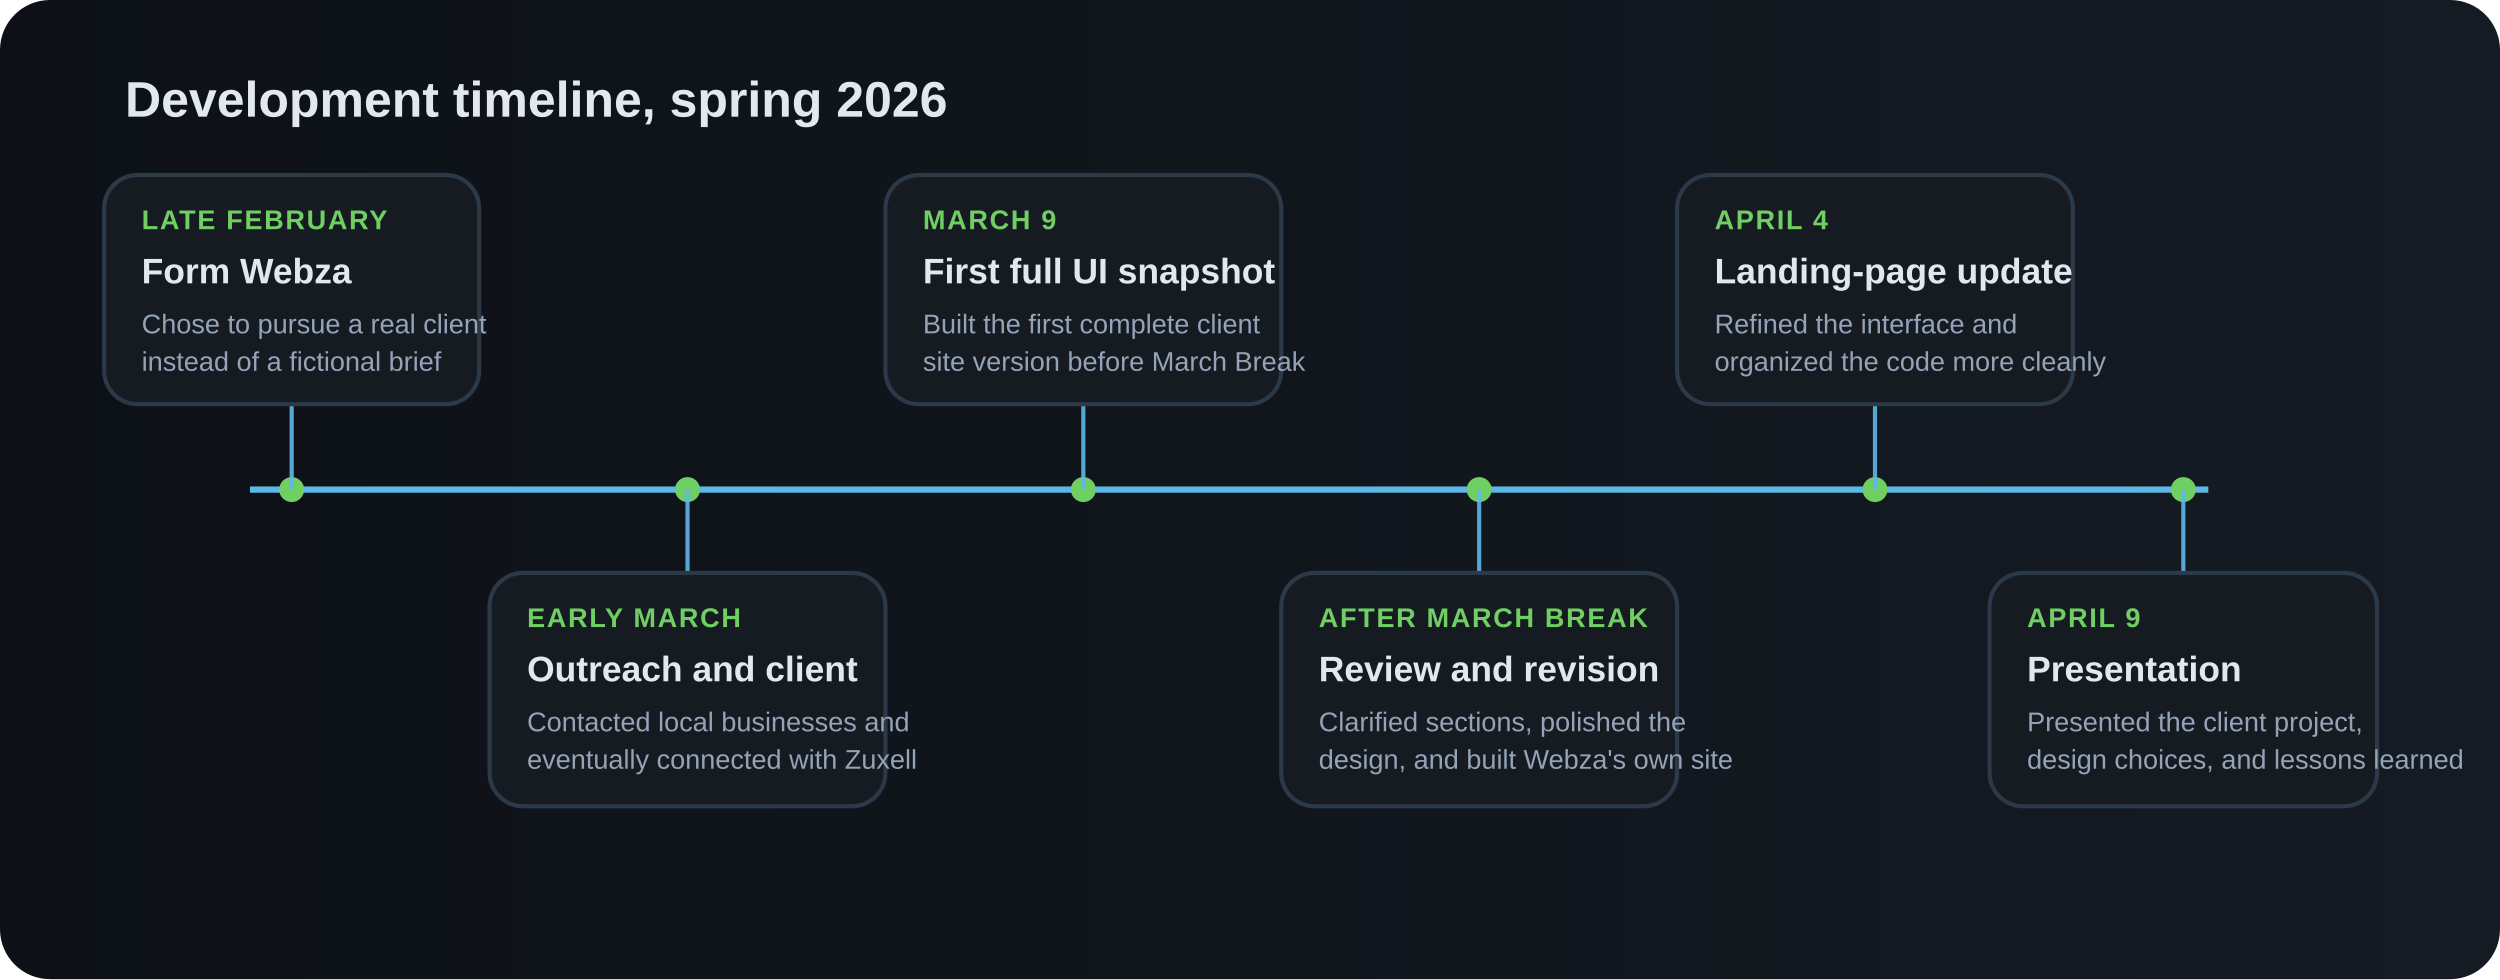
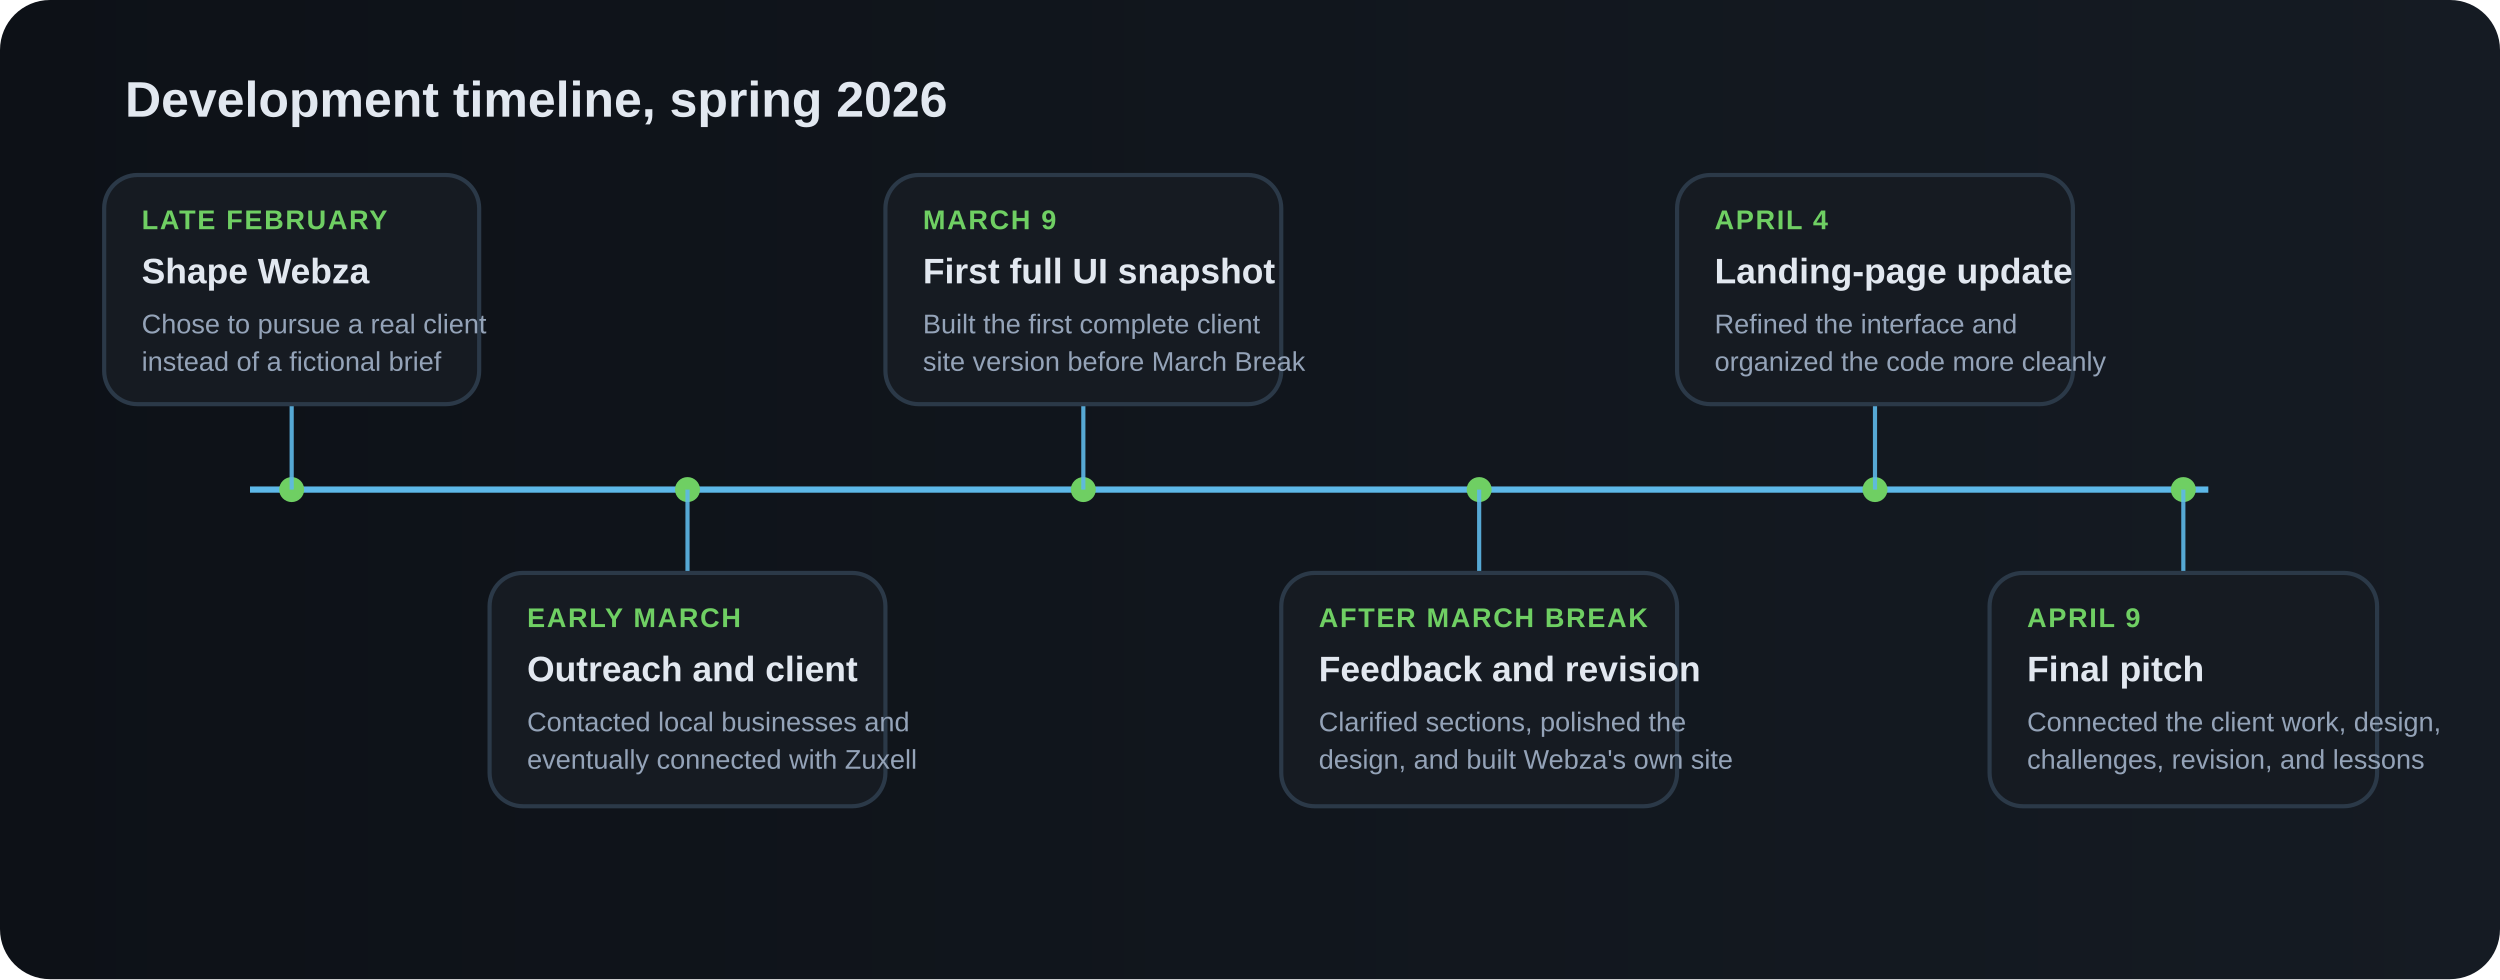
<svg xmlns="http://www.w3.org/2000/svg" width="1200" height="470" viewBox="0 0 1200 470" role="img" aria-labelledby="title desc">
  <defs>
    <linearGradient id="bg" x1="0" x2="1">
      <stop offset="0" stop-color="#0d1117" />
      <stop offset="1" stop-color="#151b23" />
    </linearGradient>
    <style>
      .heading { font: 700 24px Arial, sans-serif; fill: #e2e8f0; }
      .date { font: 700 13px Arial, sans-serif; fill: #6fcf63; letter-spacing: 0.8px; }
      .label { font: 700 17px Arial, sans-serif; fill: #e2e8f0; }
      .small { font: 400 13px Arial, sans-serif; fill: #94a3b8; }
      .card { fill: #161b22; stroke: #2b3948; stroke-width: 2; }
      .line { stroke: #5db8e8; stroke-width: 3; fill: none; }
      .stem { stroke: #5db8e8; stroke-width: 2; fill: none; opacity: 0.9; }
      .dot { fill: #6fcf63; }
    </style>
  </defs>
  <rect width="1200" height="470" rx="24" fill="url(#bg)" />
  <text x="60" y="56" class="heading">Development timeline, spring 2026</text>
  <path d="M120 235 H1060" class="line" />
  <circle cx="140" cy="235" r="6" class="dot" />
  <path d="M140 235 V194" class="stem" />
  <rect x="50" y="84" width="180" height="110" rx="16" class="card" />
  <text x="68" y="110" class="date">LATE FEBRUARY</text>
-   <text x="68" y="136" class="label">Form Webza</text>
+   <text x="68" y="136" class="label">Shape Webza</text>
  <text x="68" y="160" class="small">Chose to pursue a real client</text>
  <text x="68" y="178" class="small">instead of a fictional brief</text>
  <circle cx="330" cy="235" r="6" class="dot" />
  <path d="M330 235 V275" class="stem" />
  <rect x="235" y="275" width="190" height="112" rx="16" class="card" />
  <text x="253" y="301" class="date">EARLY MARCH</text>
  <text x="253" y="327" class="label">Outreach and client</text>
  <text x="253" y="351" class="small">Contacted local businesses and</text>
  <text x="253" y="369" class="small">eventually connected with Zuxell</text>
  <circle cx="520" cy="235" r="6" class="dot" />
  <path d="M520 235 V194" class="stem" />
  <rect x="425" y="84" width="190" height="110" rx="16" class="card" />
  <text x="443" y="110" class="date">MARCH 9</text>
  <text x="443" y="136" class="label">First full UI snapshot</text>
  <text x="443" y="160" class="small">Built the first complete client</text>
  <text x="443" y="178" class="small">site version before March Break</text>
  <circle cx="710" cy="235" r="6" class="dot" />
  <path d="M710 235 V275" class="stem" />
  <rect x="615" y="275" width="190" height="112" rx="16" class="card" />
  <text x="633" y="301" class="date">AFTER MARCH BREAK</text>
-   <text x="633" y="327" class="label">Review and revision</text>
+   <text x="633" y="327" class="label">Feedback and revision</text>
  <text x="633" y="351" class="small">Clarified sections, polished the</text>
  <text x="633" y="369" class="small">design, and built Webza's own site</text>
  <circle cx="900" cy="235" r="6" class="dot" />
  <path d="M900 235 V194" class="stem" />
  <rect x="805" y="84" width="190" height="110" rx="16" class="card" />
  <text x="823" y="110" class="date">APRIL 4</text>
  <text x="823" y="136" class="label">Landing-page update</text>
  <text x="823" y="160" class="small">Refined the interface and</text>
  <text x="823" y="178" class="small">organized the code more cleanly</text>
  <circle cx="1048" cy="235" r="6" class="dot" />
  <path d="M1048 235 V275" class="stem" />
  <rect x="955" y="275" width="186" height="112" rx="16" class="card" />
  <text x="973" y="301" class="date">APRIL 9</text>
-   <text x="973" y="327" class="label">Presentation</text>
-   <text x="973" y="351" class="small">Presented the client project,</text>
-   <text x="973" y="369" class="small">design choices, and lessons learned</text>
+   <text x="973" y="327" class="label">Final pitch</text>
+   <text x="973" y="351" class="small">Connected the client work, design,</text>
+   <text x="973" y="369" class="small">challenges, revision, and lessons</text>
</svg>
